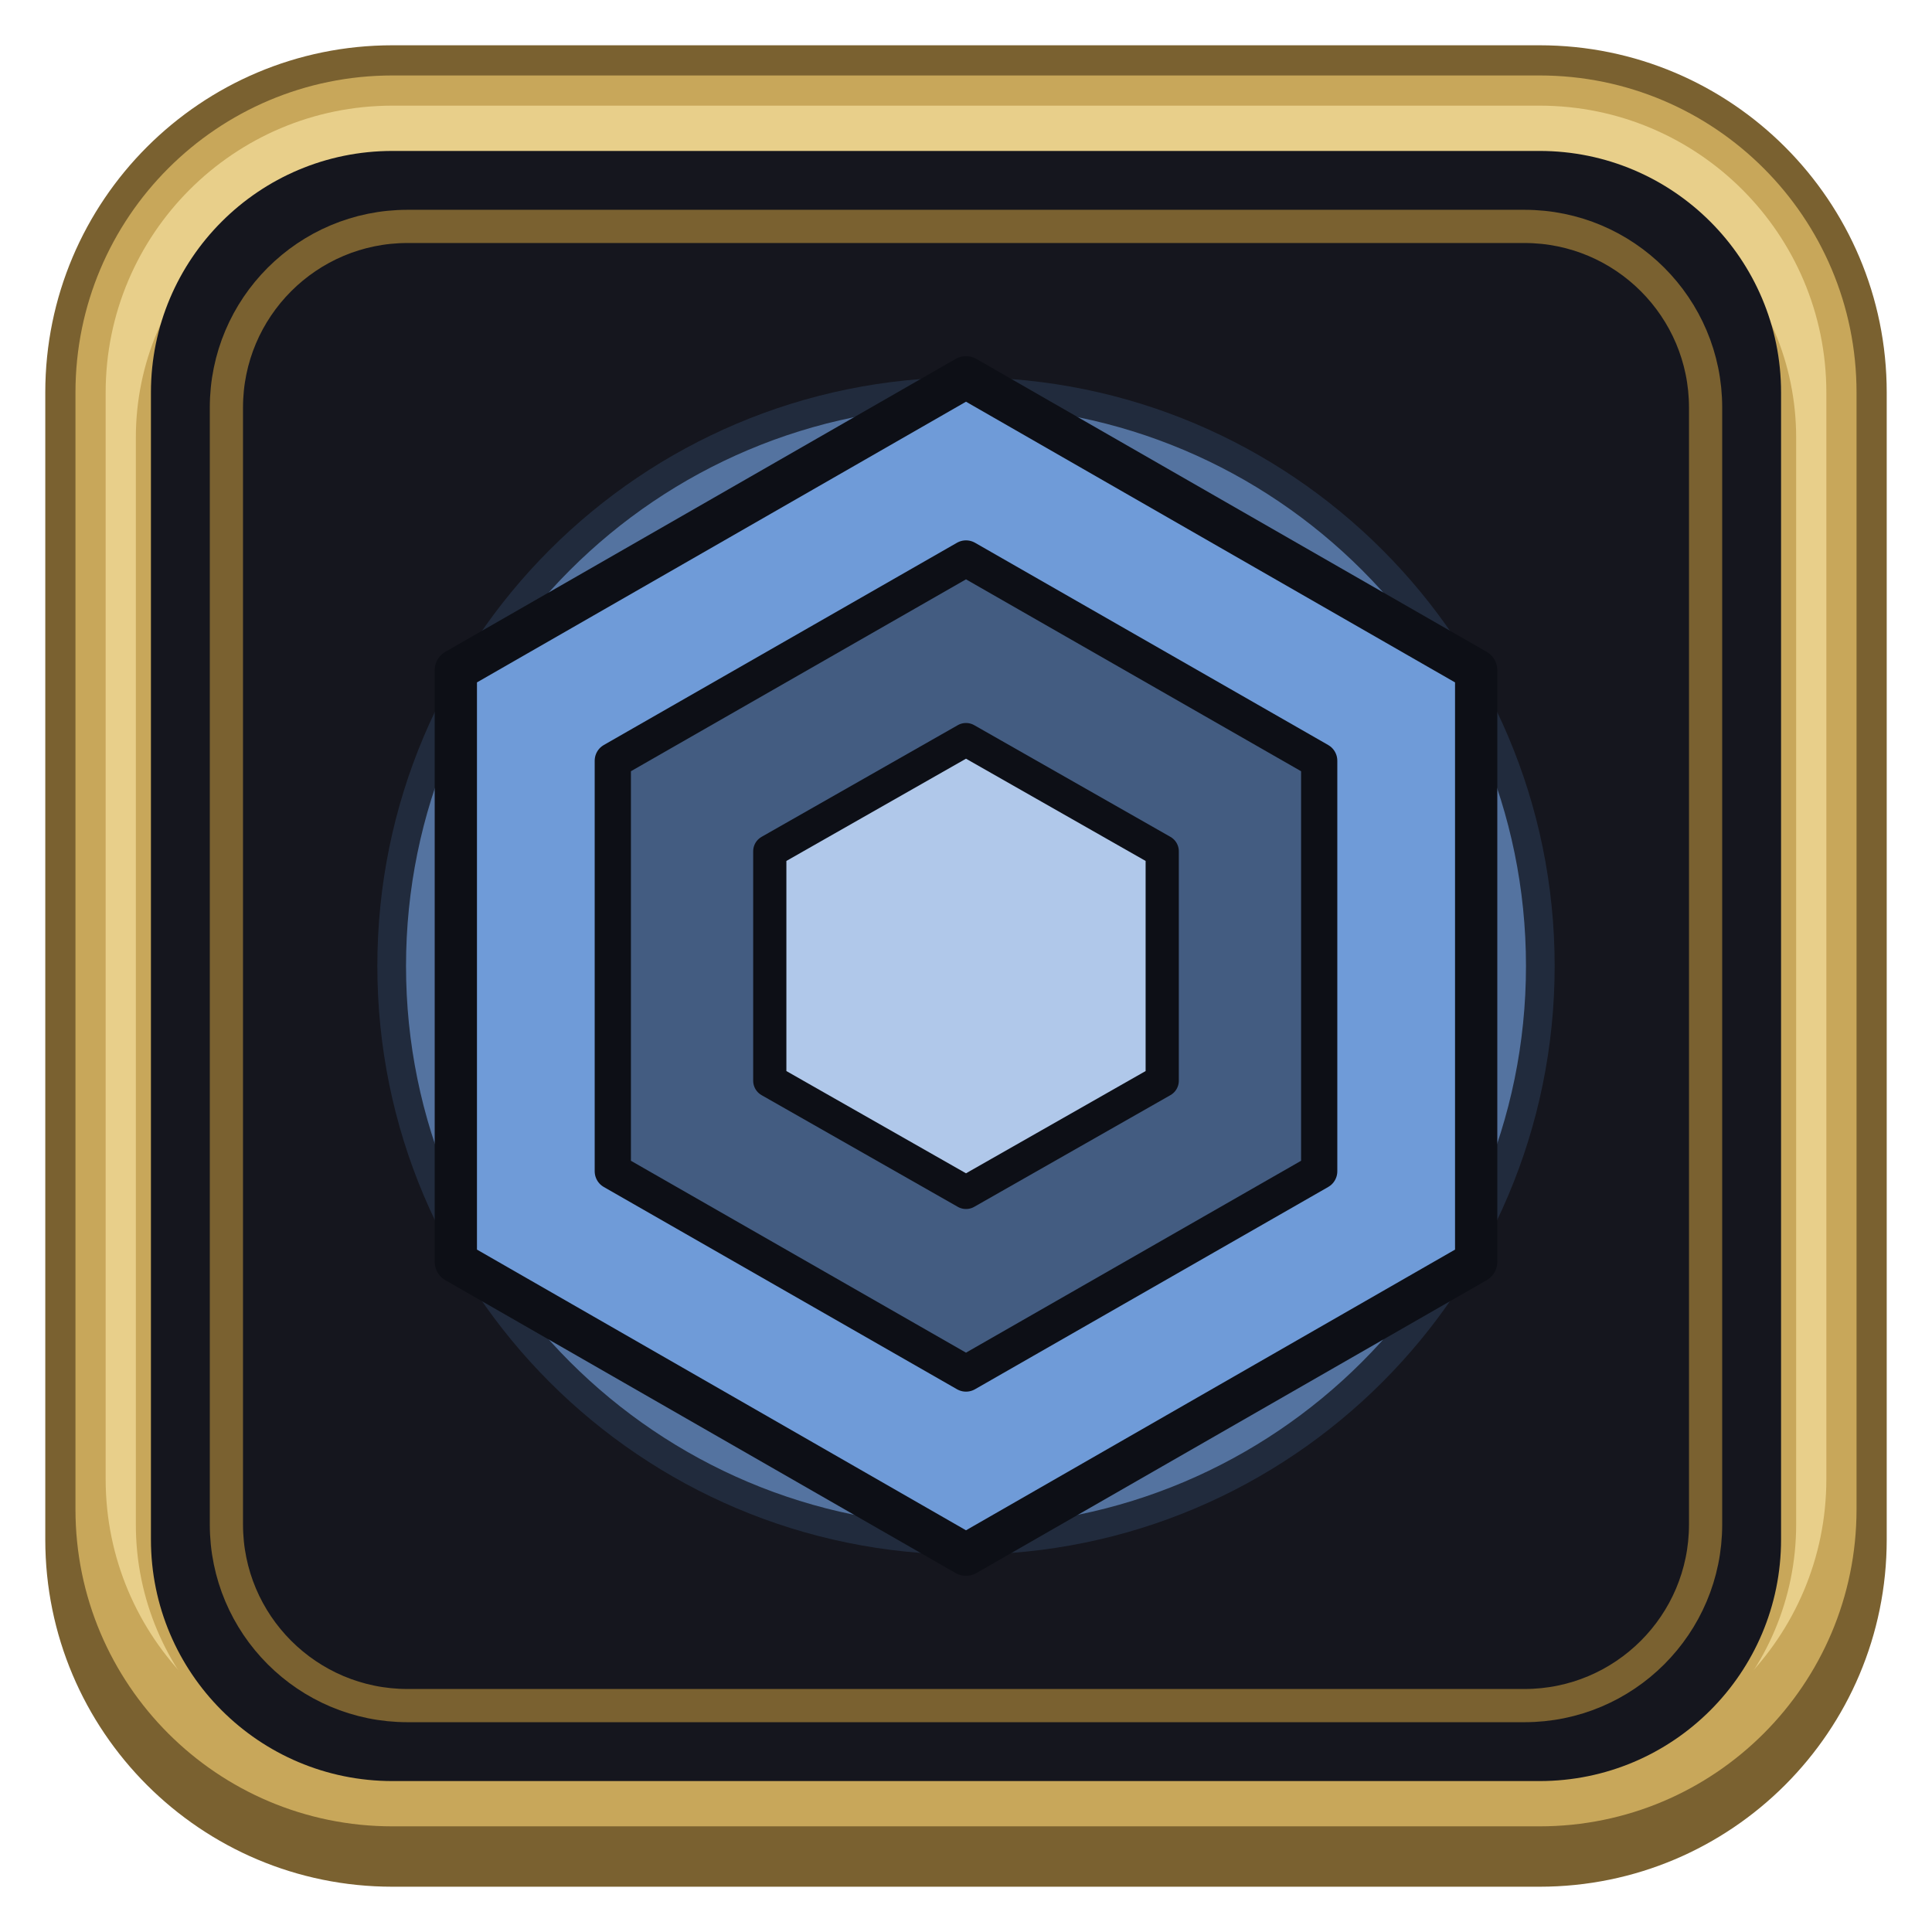
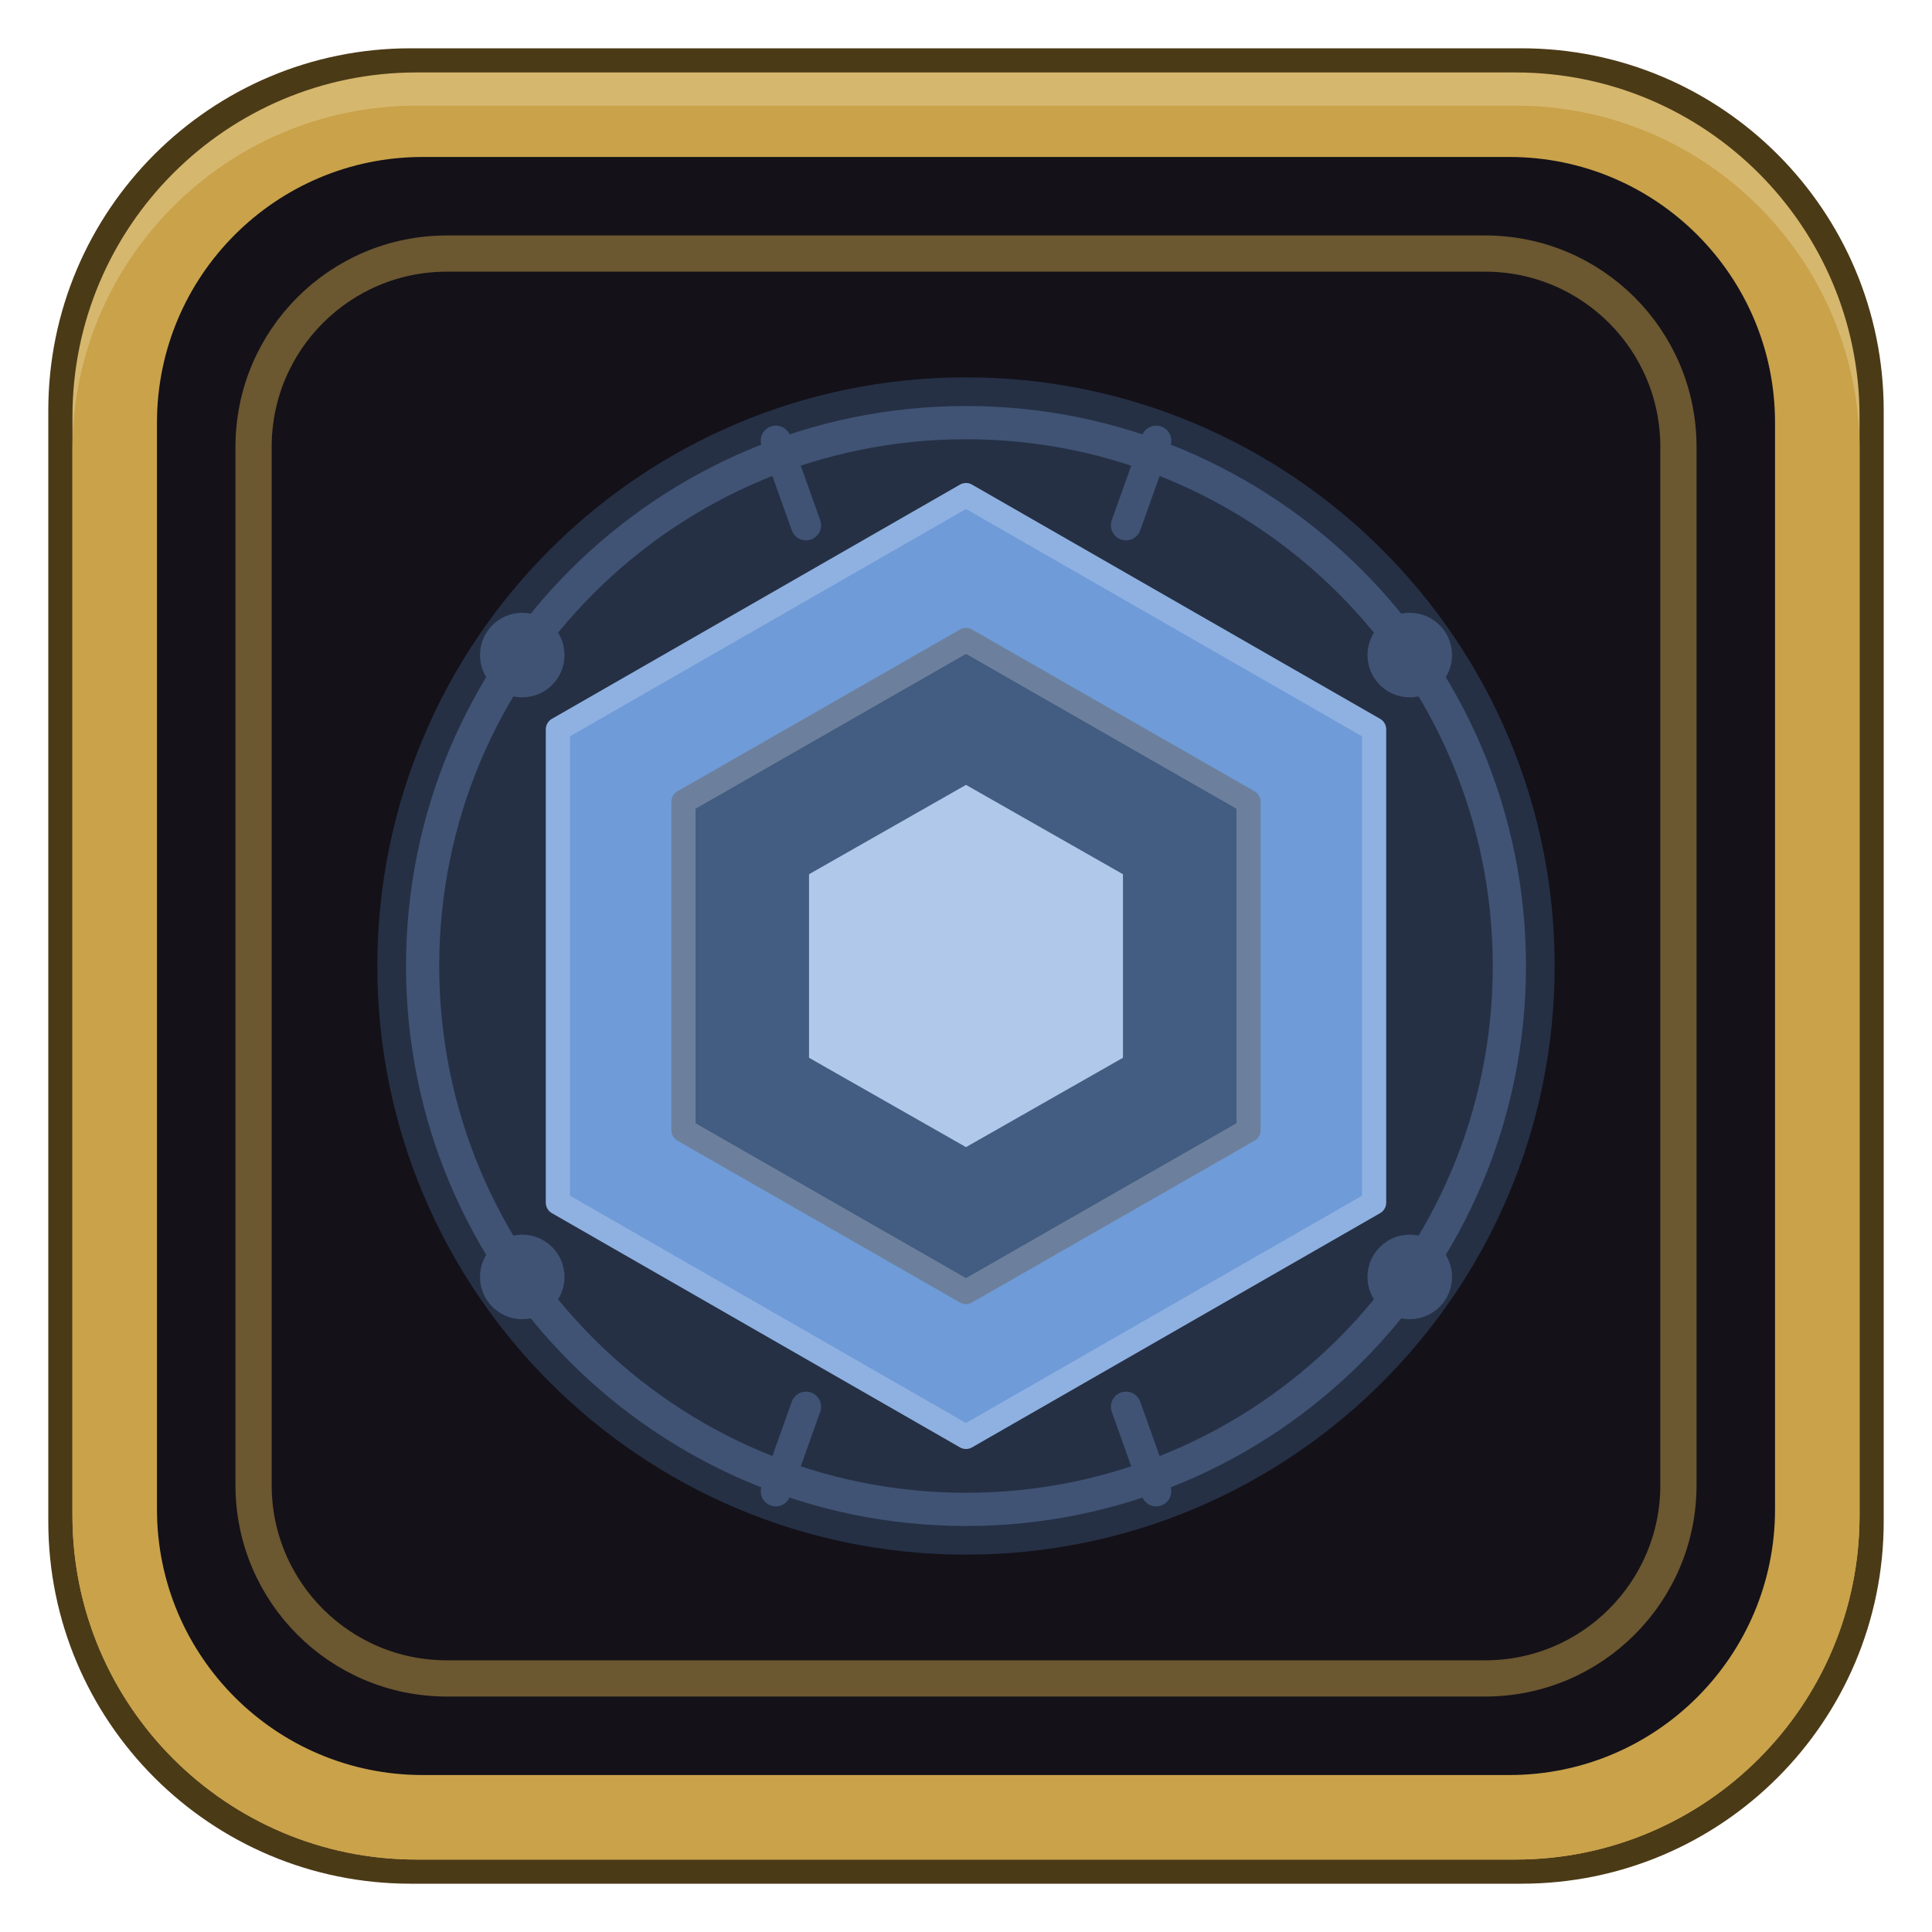
<svg xmlns="http://www.w3.org/2000/svg" width="64" height="64" viewBox="0 0 64 64">
-   <rect x="1.5" y="1.5" width="61.0" height="61.0" rx="11.5" fill="#7a6130" />
-   <rect x="2.5" y="2.5" width="59.0" height="58.0" rx="10.5" fill="#c8a75a" />
-   <rect x="3.5" y="3.5" width="57.0" height="55.0" rx="9.5" fill="#e8cf8a" />
-   <rect x="4.5" y="5.5" width="55.0" height="54.0" rx="9.0" fill="#c8a75a" />
-   <rect x="5.0" y="5.0" width="54.0" height="54.0" rx="8.0" fill="#15161e" />
-   <rect x="7.5" y="7.5" width="49.0" height="49.0" rx="6.0" fill="none" stroke="#7a6130" stroke-width="1.1" stroke-linejoin="round" />
-   <circle cx="32.0" cy="32.0" r="19.5" fill="#212b3d" />
-   <circle cx="32.0" cy="32.0" r="18.0" fill="none" stroke="#5473a0" stroke-width="1.1" stroke-linejoin="round" />
-   <circle cx="17.3" cy="21.7" r="1.3" fill="#5473a0" />
-   <circle cx="46.7" cy="21.7" r="1.3" fill="#5473a0" />
-   <circle cx="46.7" cy="42.3" r="1.3" fill="#5473a0" />
-   <circle cx="17.3" cy="42.3" r="1.3" fill="#5473a0" />
-   <polygon points="32.0,12.5 48.9,22.2 48.9,41.8 32.0,51.5 15.1,41.8 15.1,22.2" fill="#6f9bd8" stroke="#0d0f16" stroke-width="1.4" stroke-linejoin="round" />
-   <polygon points="32.0,18.5 43.7,25.2 43.7,38.8 32.0,45.5 20.3,38.8 20.3,25.2" fill="#435c81" stroke="#0d0f16" stroke-width="1.2" stroke-linejoin="round" />
-   <polygon points="32.0,24.5 38.5,28.2 38.5,35.8 32.0,39.5 25.5,35.8 25.5,28.2" fill="#b0c8ea" stroke="#0d0f16" stroke-width="1.1" stroke-linejoin="round" />
+   <rect x="1.6" y="1.6" width="60.8" height="60.8" rx="12.0" fill="#4b3a16" />
+   <rect x="2.4" y="2.4" width="59.2" height="59.2" rx="11.4" fill="#d6b76e" />
+   <rect x="2.4" y="3.5" width="59.2" height="58.1" rx="11.4" fill="#c9a24a" />
+   <rect x="5.2" y="5.2" width="53.6" height="53.6" rx="8.8" fill="#141118" />
+   <rect x="8.4" y="8.4" width="47.2" height="47.2" rx="6.4" fill="none" stroke="#6b5730" stroke-width="1.2" stroke-linejoin="round" />
+   <circle cx="32.0" cy="32.0" r="19.5" fill="#253045" />
+   <circle cx="32.0" cy="32.0" r="18.0" fill="none" stroke="#405374" stroke-width="1.1" stroke-linejoin="round" />
+   <circle cx="17.3" cy="21.7" r="1.4" fill="#405374" />
+   <circle cx="46.7" cy="21.7" r="1.4" fill="#405374" />
+   <circle cx="46.7" cy="42.3" r="1.4" fill="#405374" />
+   <circle cx="17.3" cy="42.3" r="1.4" fill="#405374" />
+   <path d="M26.7 17.4 L25.7 14.6" fill="none" stroke="#405374" stroke-width="1.0" stroke-linecap="round" stroke-linejoin="round" />
+   <path d="M37.3 17.4 L38.3 14.6" fill="none" stroke="#405374" stroke-width="1.0" stroke-linecap="round" stroke-linejoin="round" />
+   <path d="M37.3 46.6 L38.3 49.4" fill="none" stroke="#405374" stroke-width="1.0" stroke-linecap="round" stroke-linejoin="round" />
+   <path d="M26.7 46.6 L25.7 49.4" fill="none" stroke="#405374" stroke-width="1.0" stroke-linecap="round" stroke-linejoin="round" />
+   <g transform="translate(32 32) scale(0.80) translate(-32 -32)">
+     <polygon points="32.0,12.5 48.9,22.2 48.9,41.8 32.0,51.5 15.1,41.8 15.1,22.2" fill="#6f9bd8" stroke="#8fb1e1" stroke-width="1.0" stroke-linejoin="round" />
+     <polygon points="32.0,18.5 43.7,25.2 43.7,38.8 32.0,45.5 20.3,38.8 20.3,25.2" fill="#435c81" stroke="#6c809d" stroke-width="1.0" stroke-linejoin="round" />
+     <polygon points="32.0,24.5 38.5,28.2 38.5,35.8 32.0,39.5 25.5,35.8 25.5,28.2" fill="#b0c8ea" />
+   </g>
</svg>
